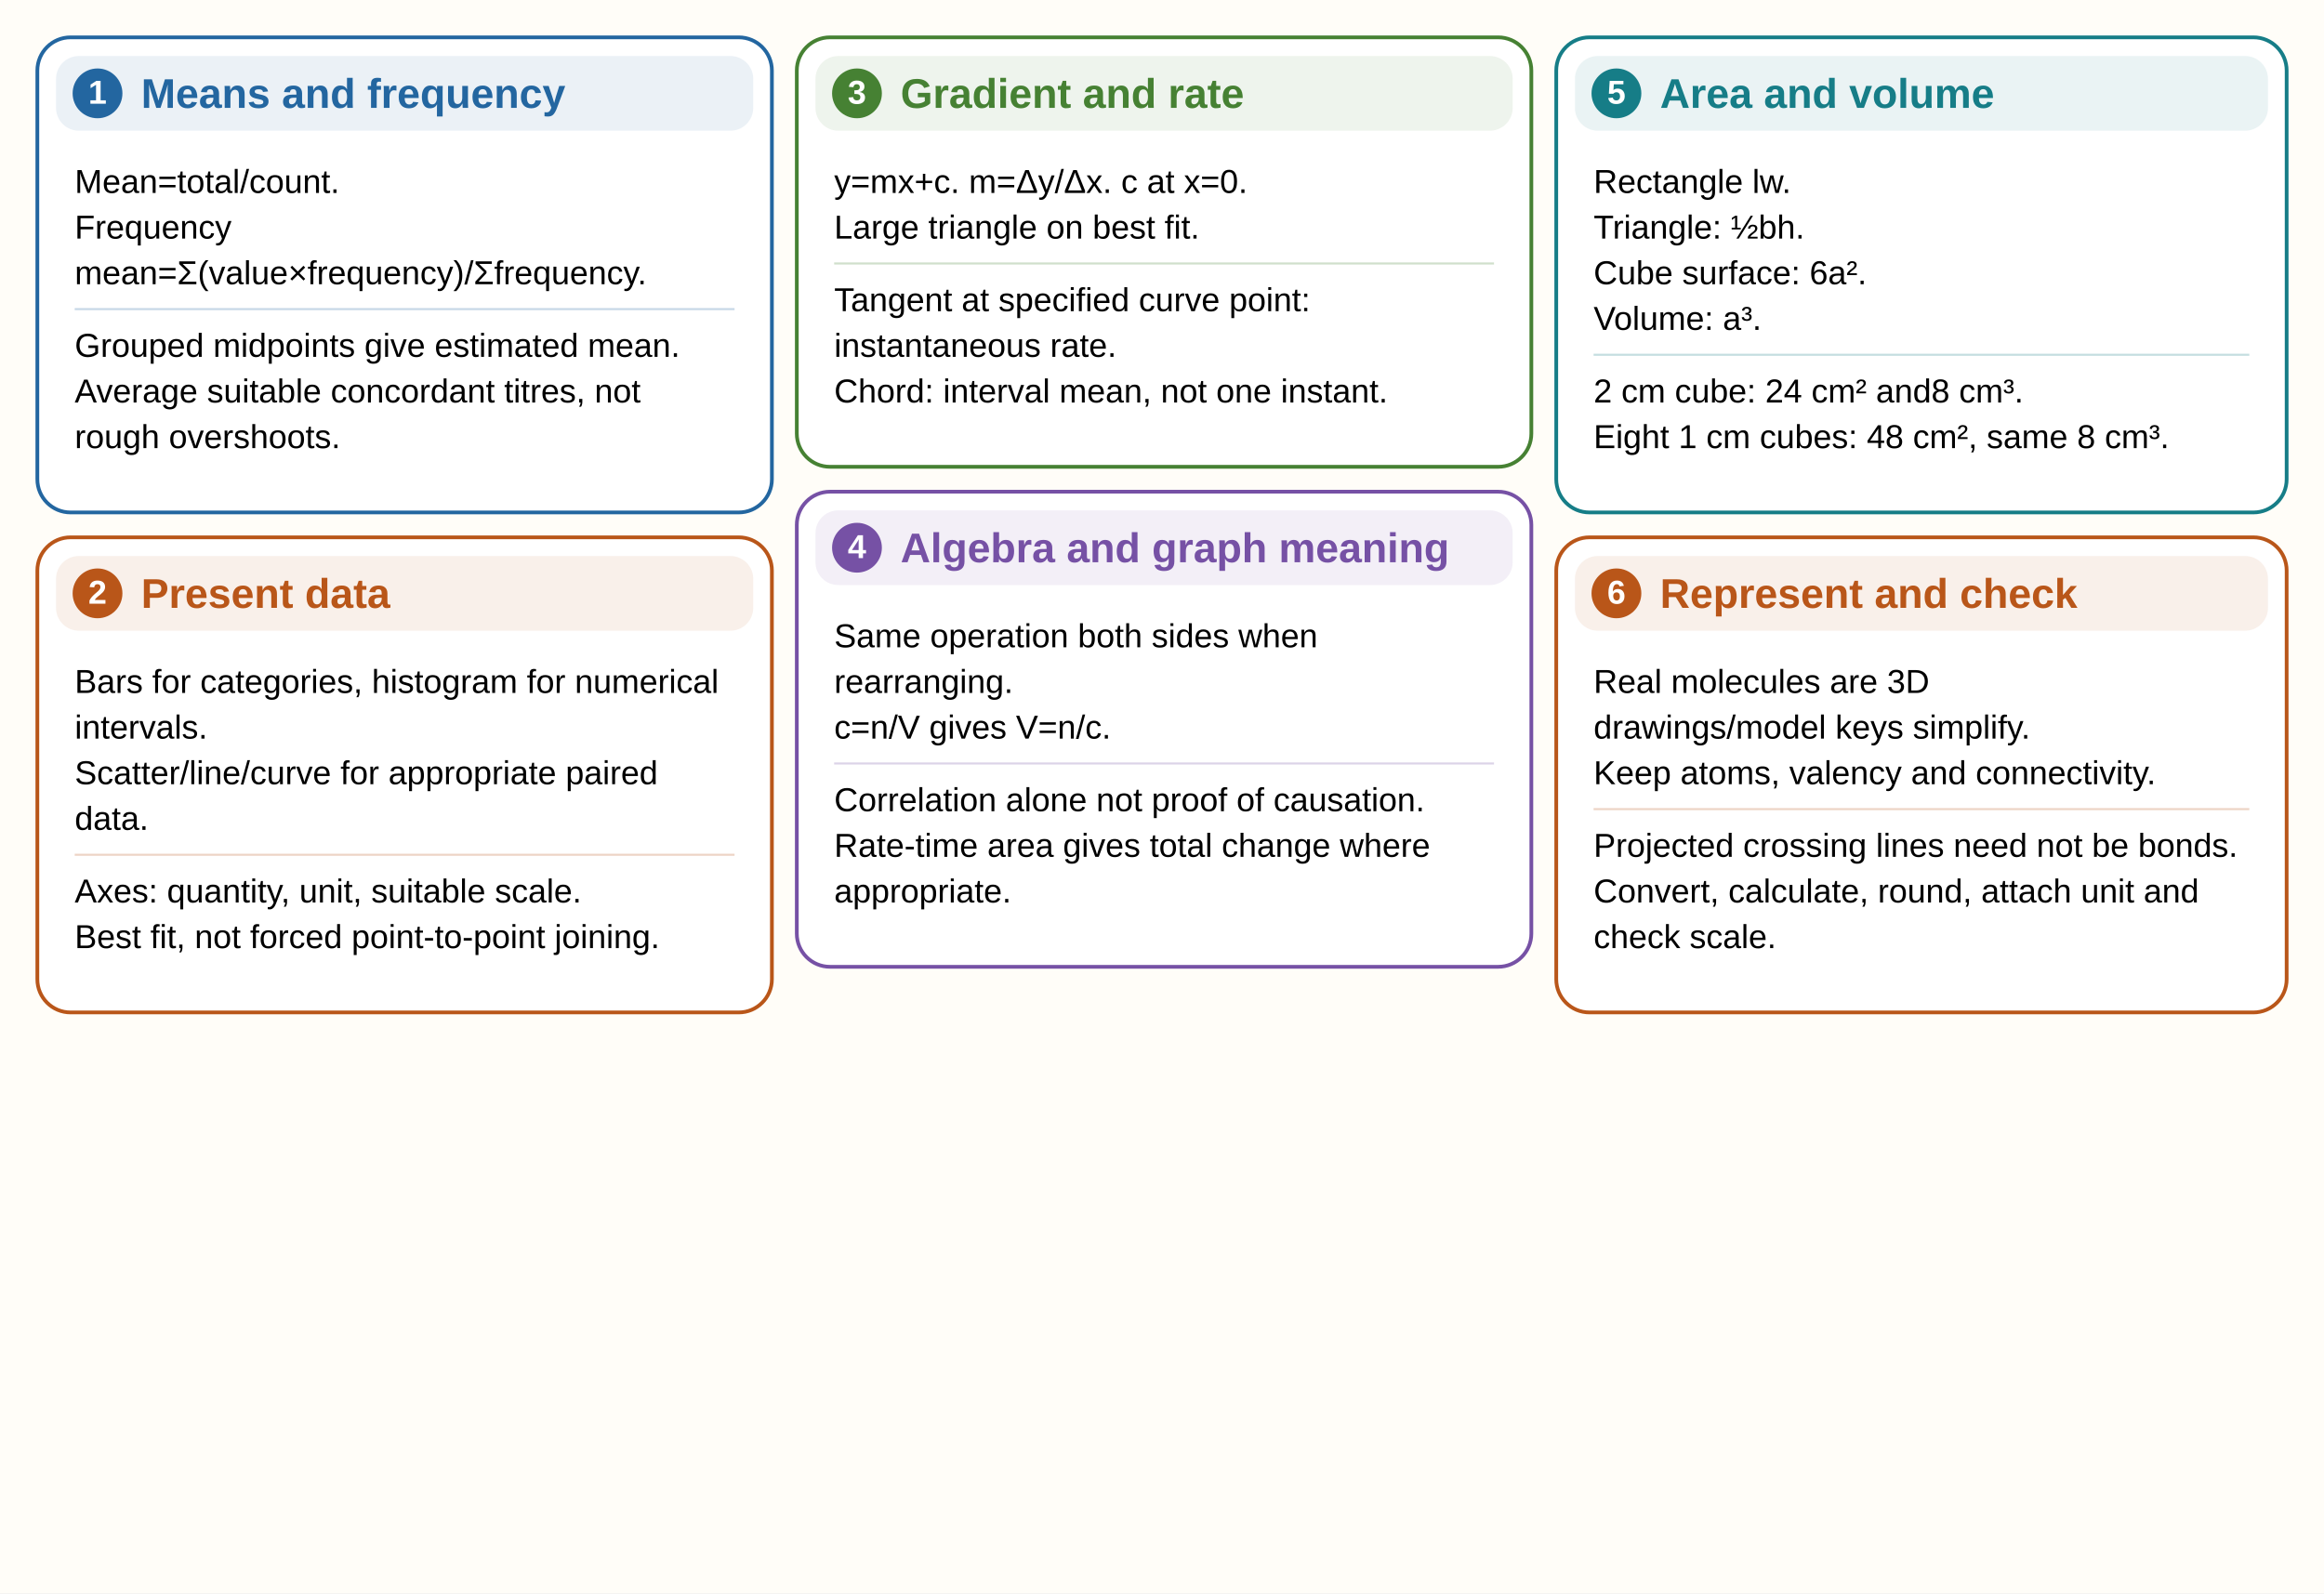
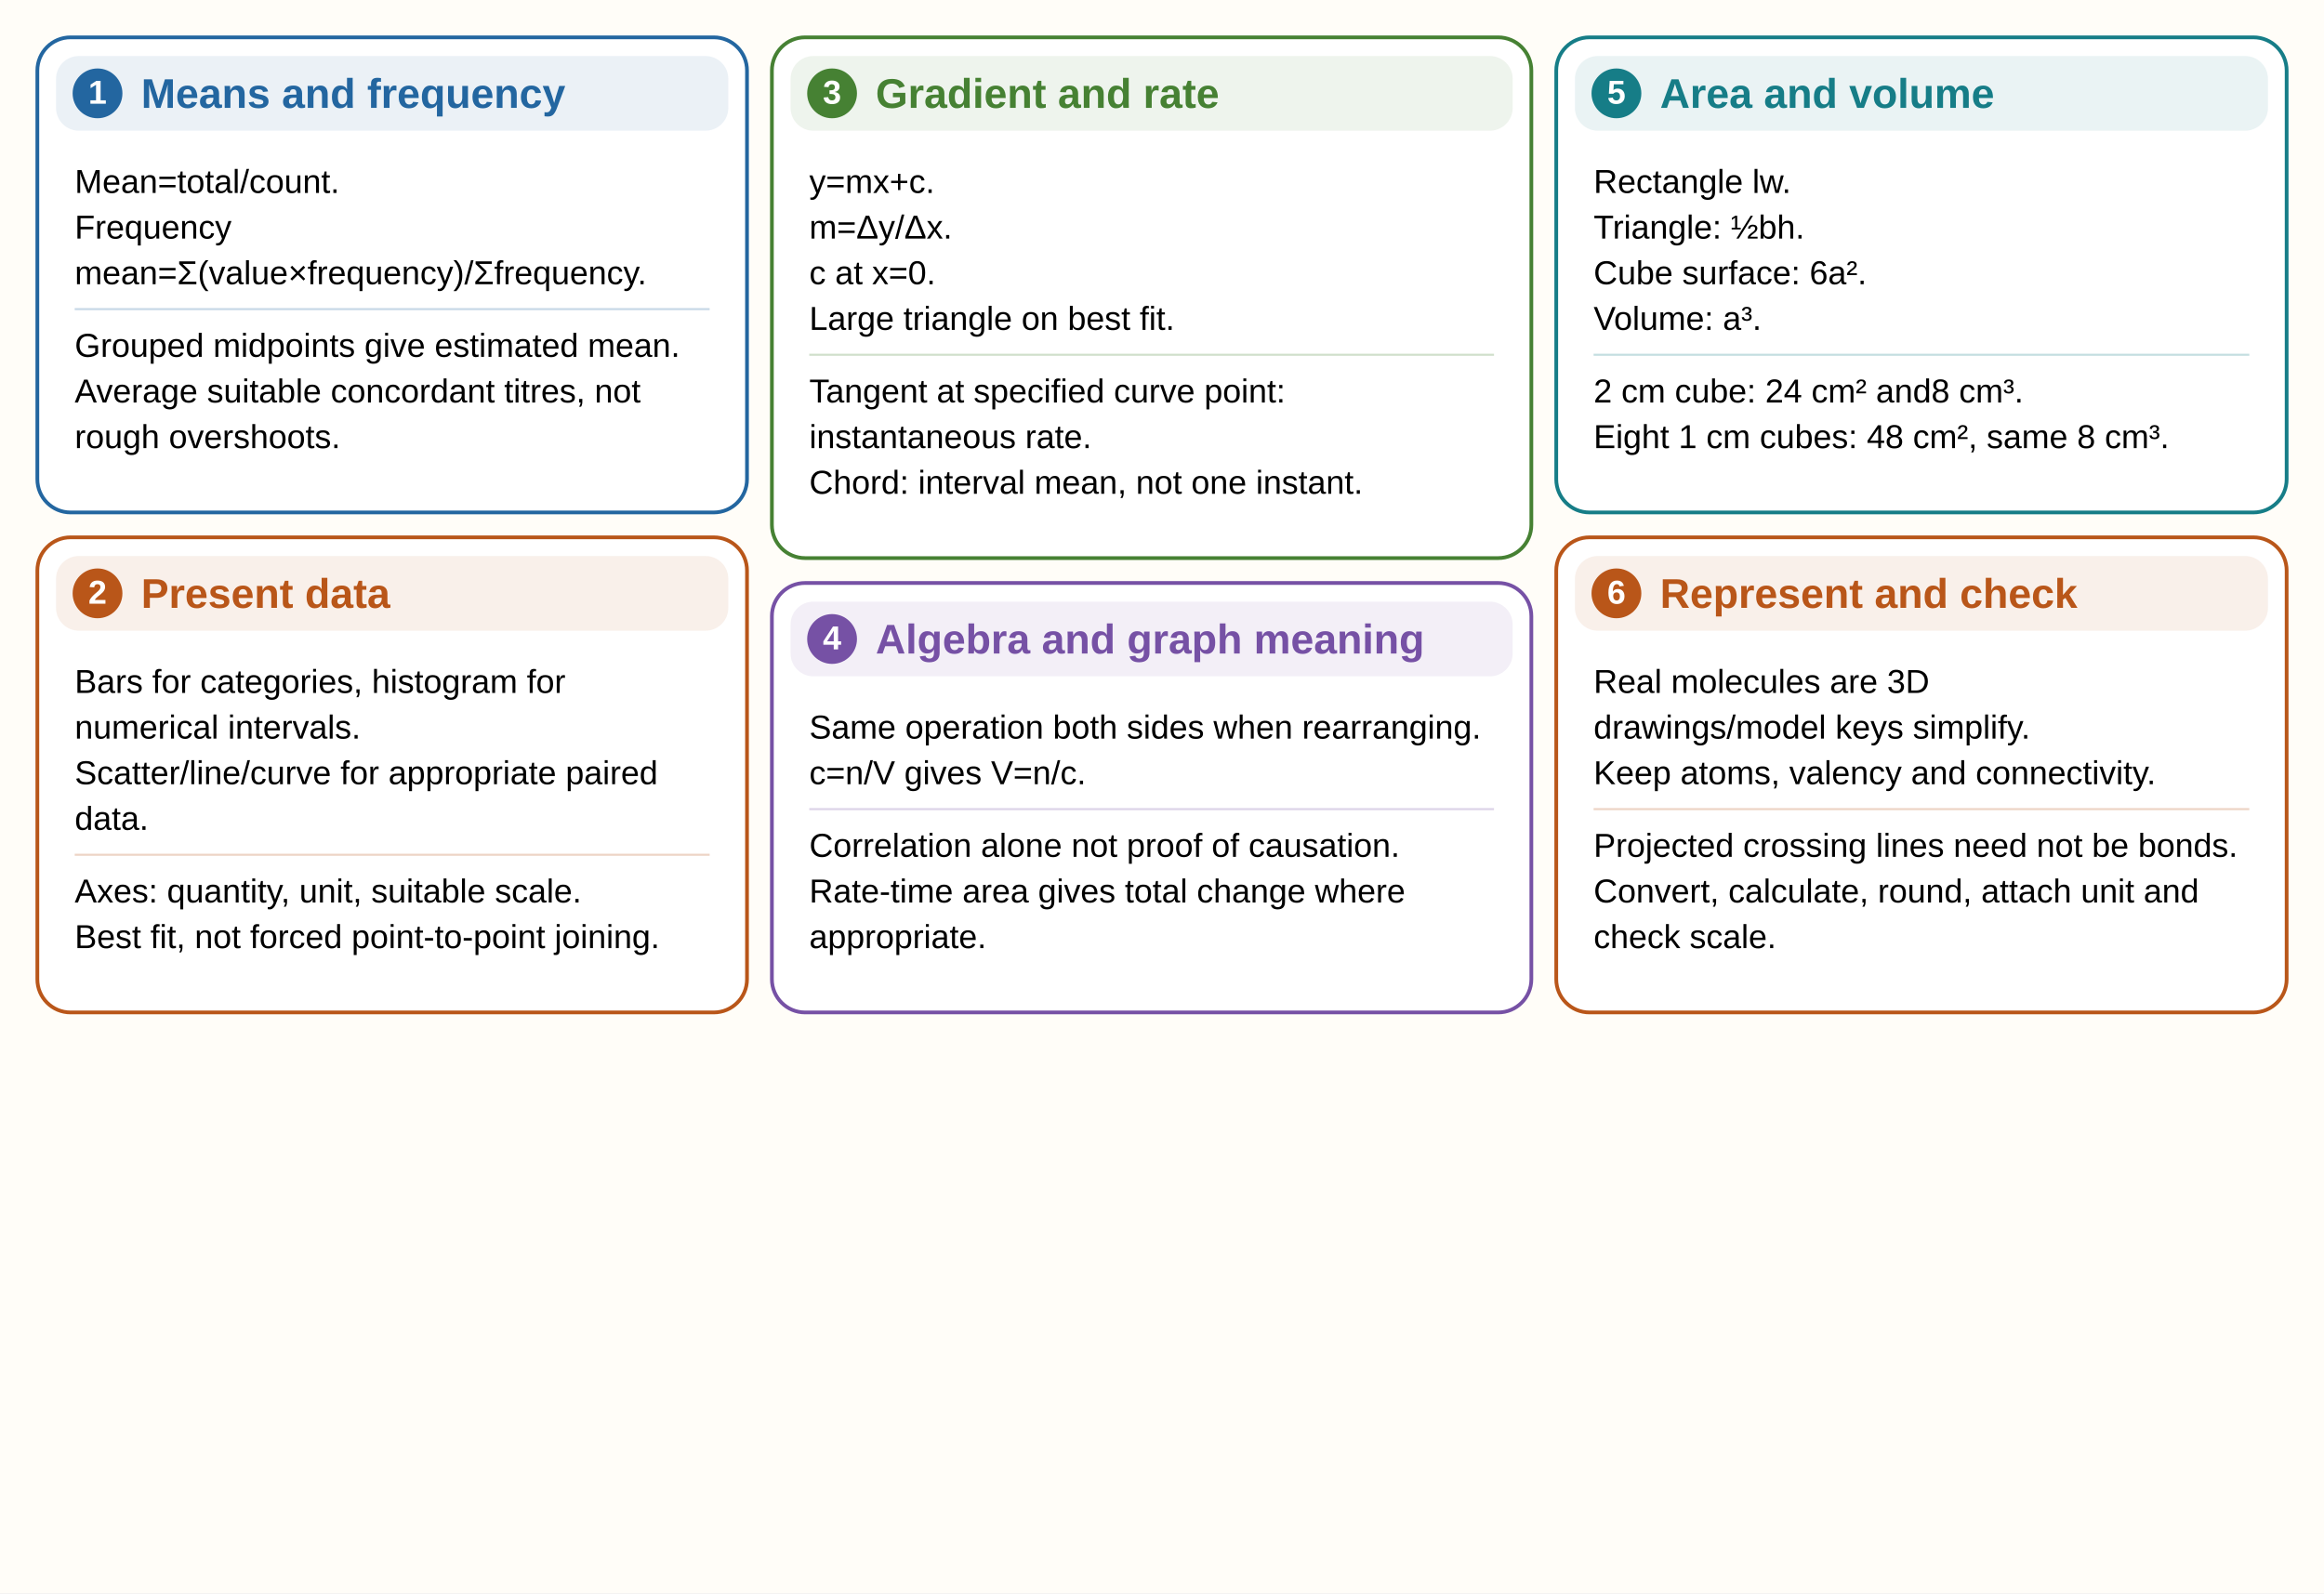
<svg xmlns="http://www.w3.org/2000/svg" width="2400" height="1645.714" viewBox="0 0 1120 768" role="img" aria-labelledby="map-title map-description" data-print-width-mm="277" font-family="Segoe UI,Arial,sans-serif">
  <defs>
    <marker id="arrow-2366a0" viewBox="0 0 10 10" refX="9" refY="5" markerWidth="4" markerHeight="4" orient="auto-start-reverse">
      <path d="M1 1L9 5L1 9" fill="none" stroke="#2366a0" stroke-width="2" stroke-linejoin="round" />
    </marker>
    <marker id="arrow-b95619" viewBox="0 0 10 10" refX="9" refY="5" markerWidth="4" markerHeight="4" orient="auto-start-reverse">
      <path d="M1 1L9 5L1 9" fill="none" stroke="#b95619" stroke-width="2" stroke-linejoin="round" />
    </marker>
    <marker id="arrow-468133" viewBox="0 0 10 10" refX="9" refY="5" markerWidth="4" markerHeight="4" orient="auto-start-reverse">
      <path d="M1 1L9 5L1 9" fill="none" stroke="#468133" stroke-width="2" stroke-linejoin="round" />
    </marker>
    <marker id="arrow-7651a5" viewBox="0 0 10 10" refX="9" refY="5" markerWidth="4" markerHeight="4" orient="auto-start-reverse">
      <path d="M1 1L9 5L1 9" fill="none" stroke="#7651a5" stroke-width="2" stroke-linejoin="round" />
    </marker>
    <marker id="arrow-167d87" viewBox="0 0 10 10" refX="9" refY="5" markerWidth="4" markerHeight="4" orient="auto-start-reverse">
      <path d="M1 1L9 5L1 9" fill="none" stroke="#167d87" stroke-width="2" stroke-linejoin="round" />
    </marker>
    <marker id="arrow-b95619" viewBox="0 0 10 10" refX="9" refY="5" markerWidth="4" markerHeight="4" orient="auto-start-reverse">
      <path d="M1 1L9 5L1 9" fill="none" stroke="#b95619" stroke-width="2" stroke-linejoin="round" />
    </marker>
  </defs>
  <rect width="1120" height="768" fill="#fffdf8" />
-   <g class="map-section" id="section-1" data-source-panel="0" data-bounds="0,0,354,229" transform="translate(18 18)">
-     <rect width="354" height="229" rx="16" fill="white" stroke="#2366a0" stroke-width="1.8" />
+   <g class="map-section" id="section-1" data-source-panel="0" data-bounds="0,0,342,229" transform="translate(18 18)">
+     <rect width="342" height="229" rx="16" fill="white" stroke="#2366a0" stroke-width="1.8" />
    <g class="section-heading">
-       <rect x="9" y="9" width="336" height="36" rx="11" fill="#2366a0" opacity=".09" />
+       <rect x="9" y="9" width="324" height="36" rx="11" fill="#2366a0" opacity=".09" />
      <circle cx="29" cy="27" r="12" fill="#2366a0" />
      <text class="diagram-label" x="29" y="32" font-size="16" fill="white" font-weight="700" text-anchor="middle">1</text>
      <text class="panel-title" x="50" y="34" font-size="20" fill="#2366a0" font-weight="700" text-anchor="start">Means and frequency</text>
    </g>
    <g class="section-body">
      <text class="body-text" x="18" y="75" font-size="16" fill="#000000" font-weight="400" text-anchor="start">Mean=total/count.</text>
      <text class="body-text" x="18" y="97" font-size="16" fill="#000000" font-weight="400" text-anchor="start">Frequency</text>
      <text class="body-text" x="18" y="119" font-size="16" fill="#000000" font-weight="400" text-anchor="start">mean=Σ(value×frequency)/Σfrequency.</text>
-       <path class="section-divider" d="M18 131H336" stroke="#2366a0" stroke-opacity=".25" stroke-width="1" fill="none" />
+       <path class="section-divider" d="M18 131H324" stroke="#2366a0" stroke-opacity=".25" stroke-width="1" fill="none" />
      <text class="body-text" x="18" y="154" font-size="16" fill="#000000" font-weight="400" text-anchor="start">Grouped midpoints give estimated mean.</text>
      <text class="body-text" x="18" y="176" font-size="16" fill="#000000" font-weight="400" text-anchor="start">Average suitable concordant titres, not</text>
      <text class="body-text" x="18" y="198" font-size="16" fill="#000000" font-weight="400" text-anchor="start">rough overshoots.</text>
    </g>
  </g>
-   <g class="map-section" id="section-2" data-source-panel="1" data-bounds="0,0,354,229" transform="translate(18 259)">
-     <rect width="354" height="229" rx="16" fill="white" stroke="#b95619" stroke-width="1.8" />
+   <g class="map-section" id="section-2" data-source-panel="1" data-bounds="0,0,342,229" transform="translate(18 259)">
+     <rect width="342" height="229" rx="16" fill="white" stroke="#b95619" stroke-width="1.8" />
    <g class="section-heading">
-       <rect x="9" y="9" width="336" height="36" rx="11" fill="#b95619" opacity=".09" />
+       <rect x="9" y="9" width="324" height="36" rx="11" fill="#b95619" opacity=".09" />
      <circle cx="29" cy="27" r="12" fill="#b95619" />
      <text class="diagram-label" x="29" y="32" font-size="16" fill="white" font-weight="700" text-anchor="middle">2</text>
      <text class="panel-title" x="50" y="34" font-size="20" fill="#b95619" font-weight="700" text-anchor="start">Present data</text>
    </g>
    <g class="section-body">
-       <text class="body-text" x="18" y="75" font-size="16" fill="#000000" font-weight="400" text-anchor="start">Bars for categories, histogram for numerical</text>
-       <text class="body-text" x="18" y="97" font-size="16" fill="#000000" font-weight="400" text-anchor="start">intervals.</text>
+       <text class="body-text" x="18" y="75" font-size="16" fill="#000000" font-weight="400" text-anchor="start">Bars for categories, histogram for</text>
+       <text class="body-text" x="18" y="97" font-size="16" fill="#000000" font-weight="400" text-anchor="start">numerical intervals.</text>
      <text class="body-text" x="18" y="119" font-size="16" fill="#000000" font-weight="400" text-anchor="start">Scatter/line/curve for appropriate paired</text>
      <text class="body-text" x="18" y="141" font-size="16" fill="#000000" font-weight="400" text-anchor="start">data.</text>
-       <path class="section-divider" d="M18 153H336" stroke="#b95619" stroke-opacity=".25" stroke-width="1" fill="none" />
+       <path class="section-divider" d="M18 153H324" stroke="#b95619" stroke-opacity=".25" stroke-width="1" fill="none" />
      <text class="body-text" x="18" y="176" font-size="16" fill="#000000" font-weight="400" text-anchor="start">Axes: quantity, unit, suitable scale.</text>
      <text class="body-text" x="18" y="198" font-size="16" fill="#000000" font-weight="400" text-anchor="start">Best fit, not forced point-to-point joining.</text>
    </g>
  </g>
-   <g class="map-section" id="section-3" data-source-panel="2" data-bounds="0,0,354,207" transform="translate(384 18)">
-     <rect width="354" height="207" rx="16" fill="white" stroke="#468133" stroke-width="1.8" />
+   <g class="map-section" id="section-3" data-source-panel="2" data-bounds="0,0,366,251" transform="translate(372 18)">
+     <rect width="366" height="251" rx="16" fill="white" stroke="#468133" stroke-width="1.8" />
    <g class="section-heading">
-       <rect x="9" y="9" width="336" height="36" rx="11" fill="#468133" opacity=".09" />
+       <rect x="9" y="9" width="348" height="36" rx="11" fill="#468133" opacity=".09" />
      <circle cx="29" cy="27" r="12" fill="#468133" />
      <text class="diagram-label" x="29" y="32" font-size="16" fill="white" font-weight="700" text-anchor="middle">3</text>
      <text class="panel-title" x="50" y="34" font-size="20" fill="#468133" font-weight="700" text-anchor="start">Gradient and rate</text>
    </g>
    <g class="section-body">
-       <text class="body-text" x="18" y="75" font-size="16" fill="#000000" font-weight="400" text-anchor="start">y=mx+c. m=Δy/Δx. c at x=0.</text>
-       <text class="body-text" x="18" y="97" font-size="16" fill="#000000" font-weight="400" text-anchor="start">Large triangle on best fit.</text>
-       <path class="section-divider" d="M18 109H336" stroke="#468133" stroke-opacity=".25" stroke-width="1" fill="none" />
-       <text class="body-text" x="18" y="132" font-size="16" fill="#000000" font-weight="400" text-anchor="start">Tangent at specified curve point:</text>
-       <text class="body-text" x="18" y="154" font-size="16" fill="#000000" font-weight="400" text-anchor="start">instantaneous rate.</text>
-       <text class="body-text" x="18" y="176" font-size="16" fill="#000000" font-weight="400" text-anchor="start">Chord: interval mean, not one instant.</text>
+       <text class="body-text" x="18" y="75" font-size="16" fill="#000000" font-weight="400" text-anchor="start">y=mx+c.</text>
+       <text class="body-text" x="18" y="97" font-size="16" fill="#000000" font-weight="400" text-anchor="start">m=Δy/Δx.</text>
+       <text class="body-text" x="18" y="119" font-size="16" fill="#000000" font-weight="400" text-anchor="start">c at x=0.</text>
+       <text class="body-text" x="18" y="141" font-size="16" fill="#000000" font-weight="400" text-anchor="start">Large triangle on best fit.</text>
+       <path class="section-divider" d="M18 153H348" stroke="#468133" stroke-opacity=".25" stroke-width="1" fill="none" />
+       <text class="body-text" x="18" y="176" font-size="16" fill="#000000" font-weight="400" text-anchor="start">Tangent at specified curve point:</text>
+       <text class="body-text" x="18" y="198" font-size="16" fill="#000000" font-weight="400" text-anchor="start">instantaneous rate.</text>
+       <text class="body-text" x="18" y="220" font-size="16" fill="#000000" font-weight="400" text-anchor="start">Chord: interval mean, not one instant.</text>
    </g>
  </g>
-   <g class="map-section" id="section-4" data-source-panel="3" data-bounds="0,0,354,229" transform="translate(384 237)">
-     <rect width="354" height="229" rx="16" fill="white" stroke="#7651a5" stroke-width="1.8" />
+   <g class="map-section" id="section-4" data-source-panel="3" data-bounds="0,0,366,207" transform="translate(372 281)">
+     <rect width="366" height="207" rx="16" fill="white" stroke="#7651a5" stroke-width="1.8" />
    <g class="section-heading">
-       <rect x="9" y="9" width="336" height="36" rx="11" fill="#7651a5" opacity=".09" />
+       <rect x="9" y="9" width="348" height="36" rx="11" fill="#7651a5" opacity=".09" />
      <circle cx="29" cy="27" r="12" fill="#7651a5" />
      <text class="diagram-label" x="29" y="32" font-size="16" fill="white" font-weight="700" text-anchor="middle">4</text>
      <text class="panel-title" x="50" y="34" font-size="20" fill="#7651a5" font-weight="700" text-anchor="start">Algebra and graph meaning</text>
    </g>
    <g class="section-body">
-       <text class="body-text" x="18" y="75" font-size="16" fill="#000000" font-weight="400" text-anchor="start">Same operation both sides when</text>
-       <text class="body-text" x="18" y="97" font-size="16" fill="#000000" font-weight="400" text-anchor="start">rearranging.</text>
-       <text class="body-text" x="18" y="119" font-size="16" fill="#000000" font-weight="400" text-anchor="start">c=n/V gives V=n/c.</text>
-       <path class="section-divider" d="M18 131H336" stroke="#7651a5" stroke-opacity=".25" stroke-width="1" fill="none" />
-       <text class="body-text" x="18" y="154" font-size="16" fill="#000000" font-weight="400" text-anchor="start">Correlation alone not proof of causation.</text>
-       <text class="body-text" x="18" y="176" font-size="16" fill="#000000" font-weight="400" text-anchor="start">Rate-time area gives total change where</text>
-       <text class="body-text" x="18" y="198" font-size="16" fill="#000000" font-weight="400" text-anchor="start">appropriate.</text>
+       <text class="body-text" x="18" y="75" font-size="16" fill="#000000" font-weight="400" text-anchor="start">Same operation both sides when rearranging.</text>
+       <text class="body-text" x="18" y="97" font-size="16" fill="#000000" font-weight="400" text-anchor="start">c=n/V gives V=n/c.</text>
+       <path class="section-divider" d="M18 109H348" stroke="#7651a5" stroke-opacity=".25" stroke-width="1" fill="none" />
+       <text class="body-text" x="18" y="132" font-size="16" fill="#000000" font-weight="400" text-anchor="start">Correlation alone not proof of causation.</text>
+       <text class="body-text" x="18" y="154" font-size="16" fill="#000000" font-weight="400" text-anchor="start">Rate-time area gives total change where</text>
+       <text class="body-text" x="18" y="176" font-size="16" fill="#000000" font-weight="400" text-anchor="start">appropriate.</text>
    </g>
  </g>
  <g class="map-section" id="section-5" data-source-panel="4" data-bounds="0,0,352,229" transform="translate(750 18)">
    <rect width="352" height="229" rx="16" fill="white" stroke="#167d87" stroke-width="1.8" />
    <g class="section-heading">
      <rect x="9" y="9" width="334" height="36" rx="11" fill="#167d87" opacity=".09" />
      <circle cx="29" cy="27" r="12" fill="#167d87" />
      <text class="diagram-label" x="29" y="32" font-size="16" fill="white" font-weight="700" text-anchor="middle">5</text>
      <text class="panel-title" x="50" y="34" font-size="20" fill="#167d87" font-weight="700" text-anchor="start">Area and volume</text>
    </g>
    <g class="section-body">
      <text class="body-text" x="18" y="75" font-size="16" fill="#000000" font-weight="400" text-anchor="start">Rectangle lw.</text>
      <text class="body-text" x="18" y="97" font-size="16" fill="#000000" font-weight="400" text-anchor="start">Triangle: ½bh.</text>
      <text class="body-text" x="18" y="119" font-size="16" fill="#000000" font-weight="400" text-anchor="start">Cube surface: 6a².</text>
      <text class="body-text" x="18" y="141" font-size="16" fill="#000000" font-weight="400" text-anchor="start">Volume: a³.</text>
      <path class="section-divider" d="M18 153H334" stroke="#167d87" stroke-opacity=".25" stroke-width="1" fill="none" />
      <text class="body-text" x="18" y="176" font-size="16" fill="#000000" font-weight="400" text-anchor="start">2 cm cube: 24 cm² and8 cm³.</text>
      <text class="body-text" x="18" y="198" font-size="16" fill="#000000" font-weight="400" text-anchor="start">Eight 1 cm cubes: 48 cm², same 8 cm³.</text>
    </g>
  </g>
  <g class="map-section" id="section-6" data-source-panel="5" data-bounds="0,0,352,229" transform="translate(750 259)">
    <rect width="352" height="229" rx="16" fill="white" stroke="#b95619" stroke-width="1.8" />
    <g class="section-heading">
      <rect x="9" y="9" width="334" height="36" rx="11" fill="#b95619" opacity=".09" />
      <circle cx="29" cy="27" r="12" fill="#b95619" />
      <text class="diagram-label" x="29" y="32" font-size="16" fill="white" font-weight="700" text-anchor="middle">6</text>
      <text class="panel-title" x="50" y="34" font-size="20" fill="#b95619" font-weight="700" text-anchor="start">Represent and check</text>
    </g>
    <g class="section-body">
      <text class="body-text" x="18" y="75" font-size="16" fill="#000000" font-weight="400" text-anchor="start">Real molecules are 3D</text>
      <text class="body-text" x="18" y="97" font-size="16" fill="#000000" font-weight="400" text-anchor="start">drawings/model keys simplify.</text>
      <text class="body-text" x="18" y="119" font-size="16" fill="#000000" font-weight="400" text-anchor="start">Keep atoms, valency and connectivity.</text>
      <path class="section-divider" d="M18 131H334" stroke="#b95619" stroke-opacity=".25" stroke-width="1" fill="none" />
      <text class="body-text" x="18" y="154" font-size="16" fill="#000000" font-weight="400" text-anchor="start">Projected crossing lines need not be bonds.</text>
      <text class="body-text" x="18" y="176" font-size="16" fill="#000000" font-weight="400" text-anchor="start">Convert, calculate, round, attach unit and</text>
      <text class="body-text" x="18" y="198" font-size="16" fill="#000000" font-weight="400" text-anchor="start">check scale.</text>
    </g>
  </g>
</svg>
